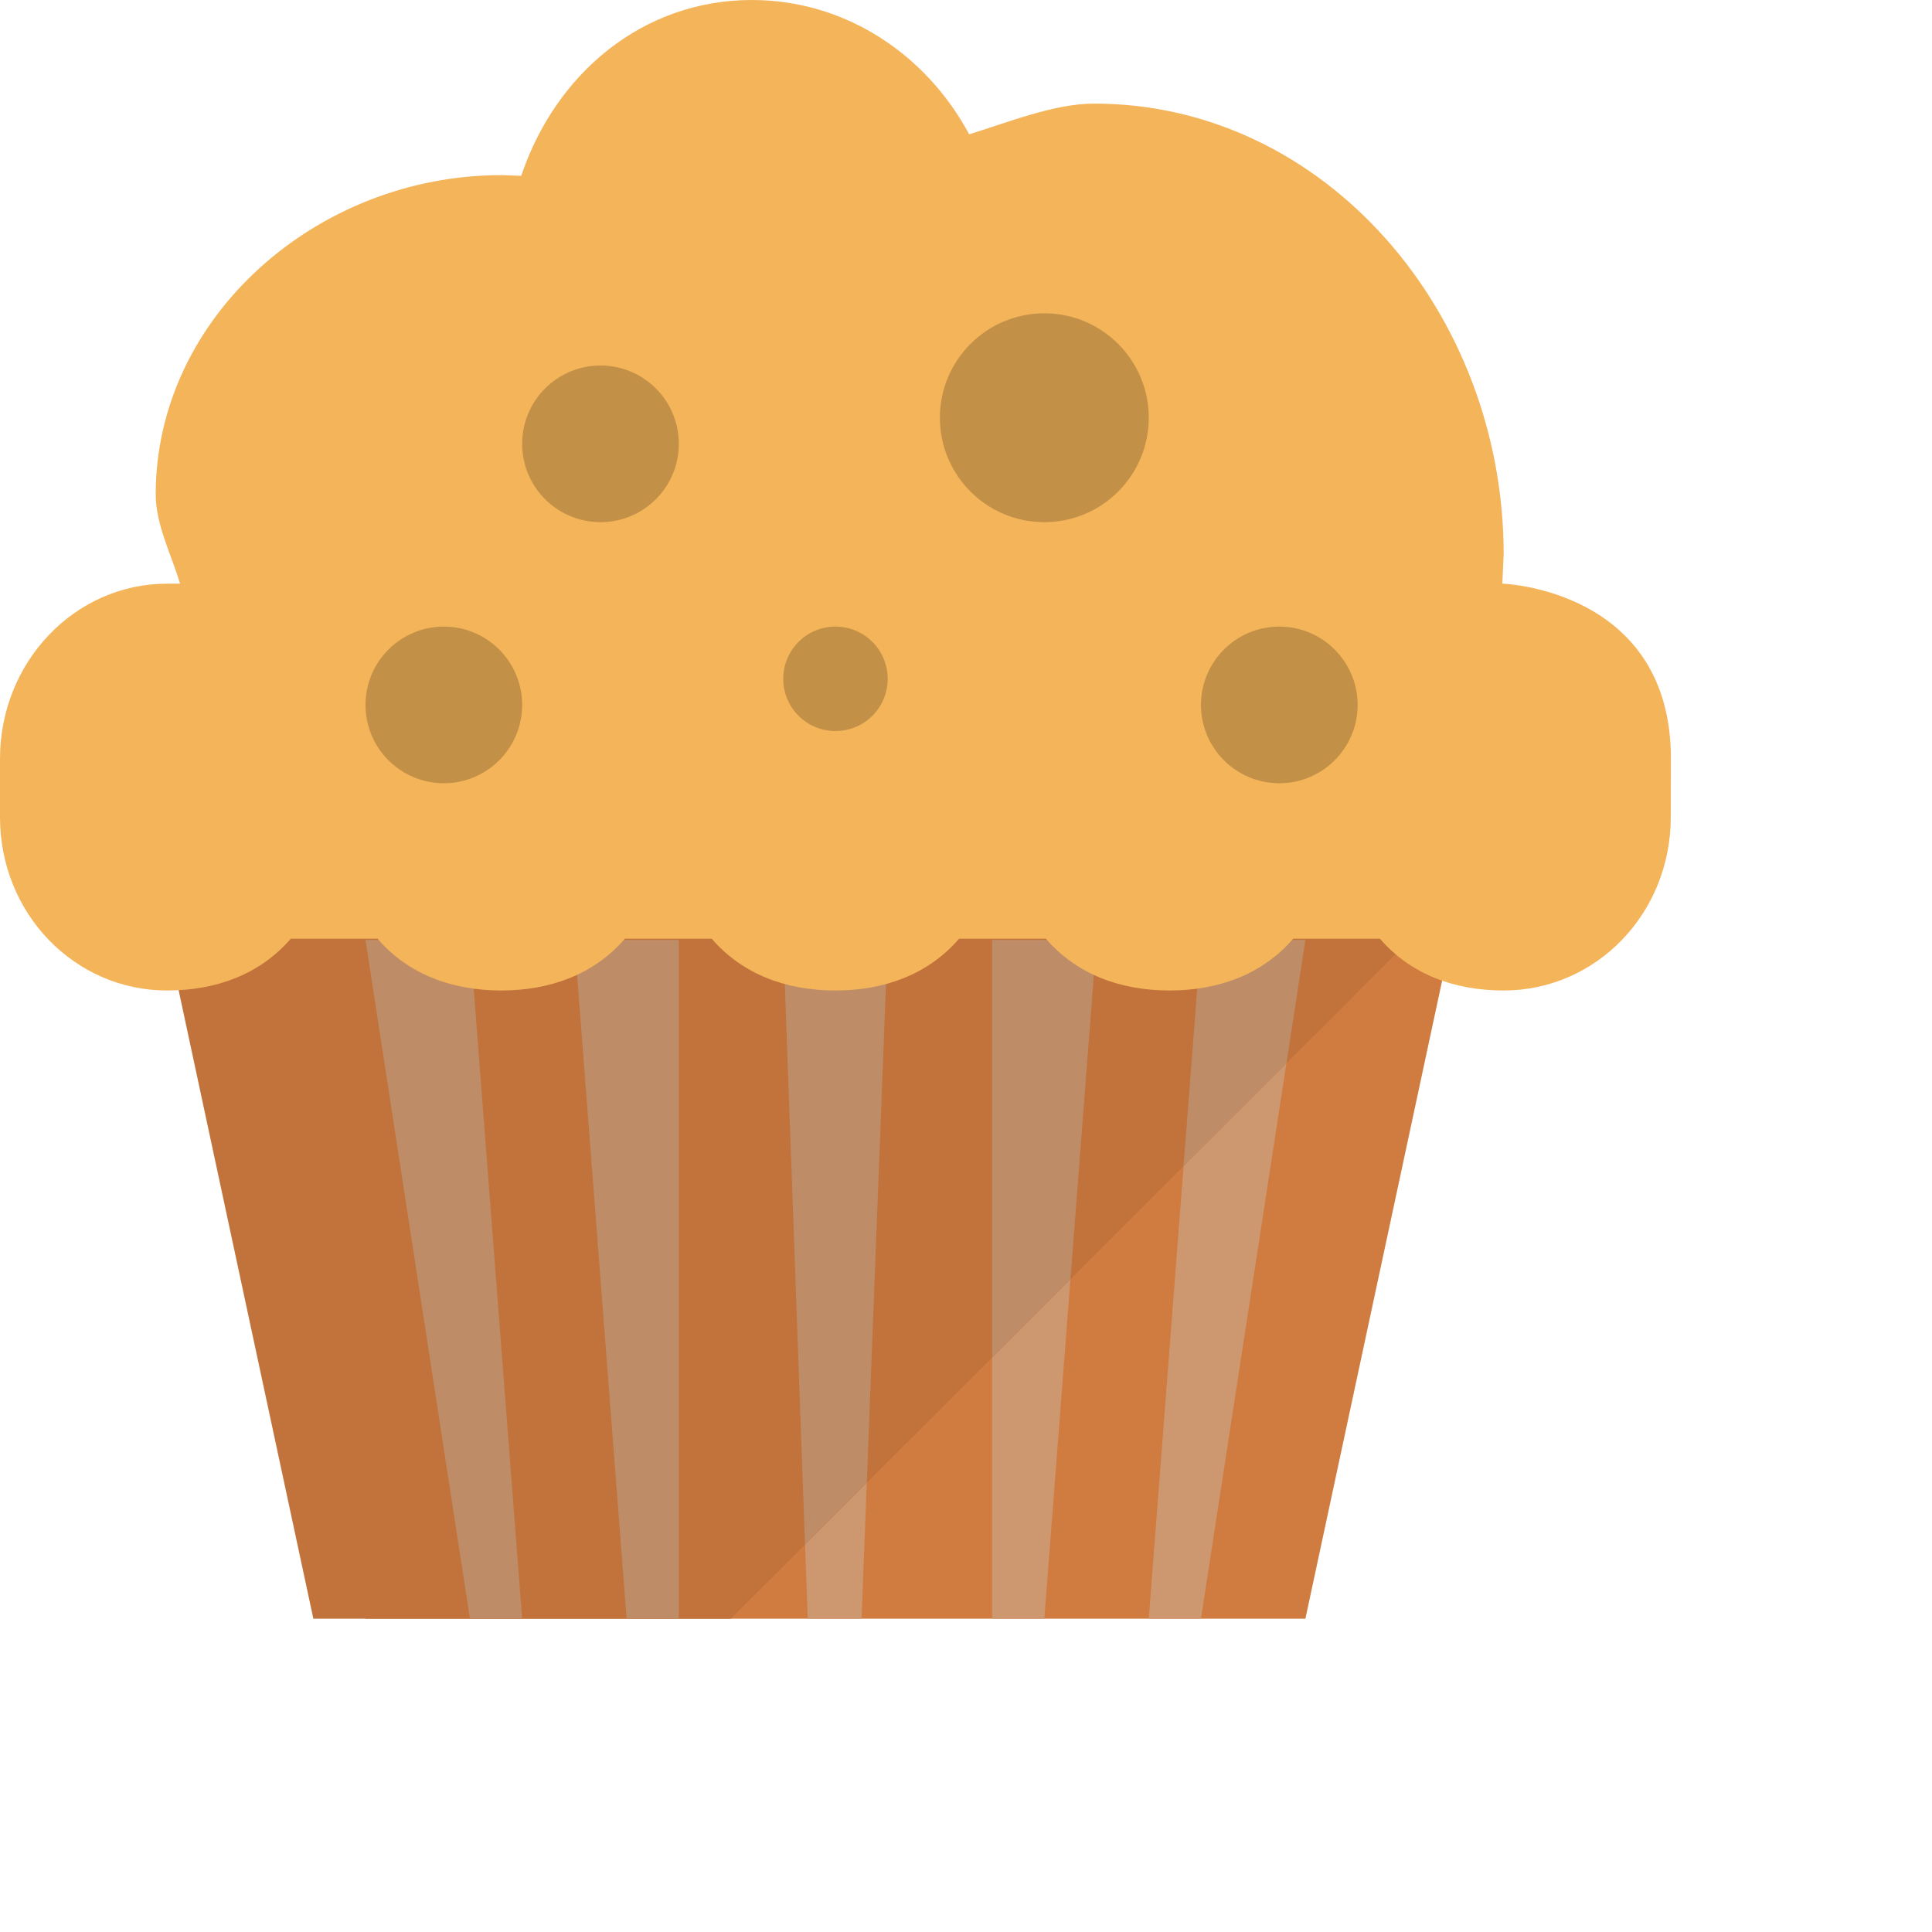
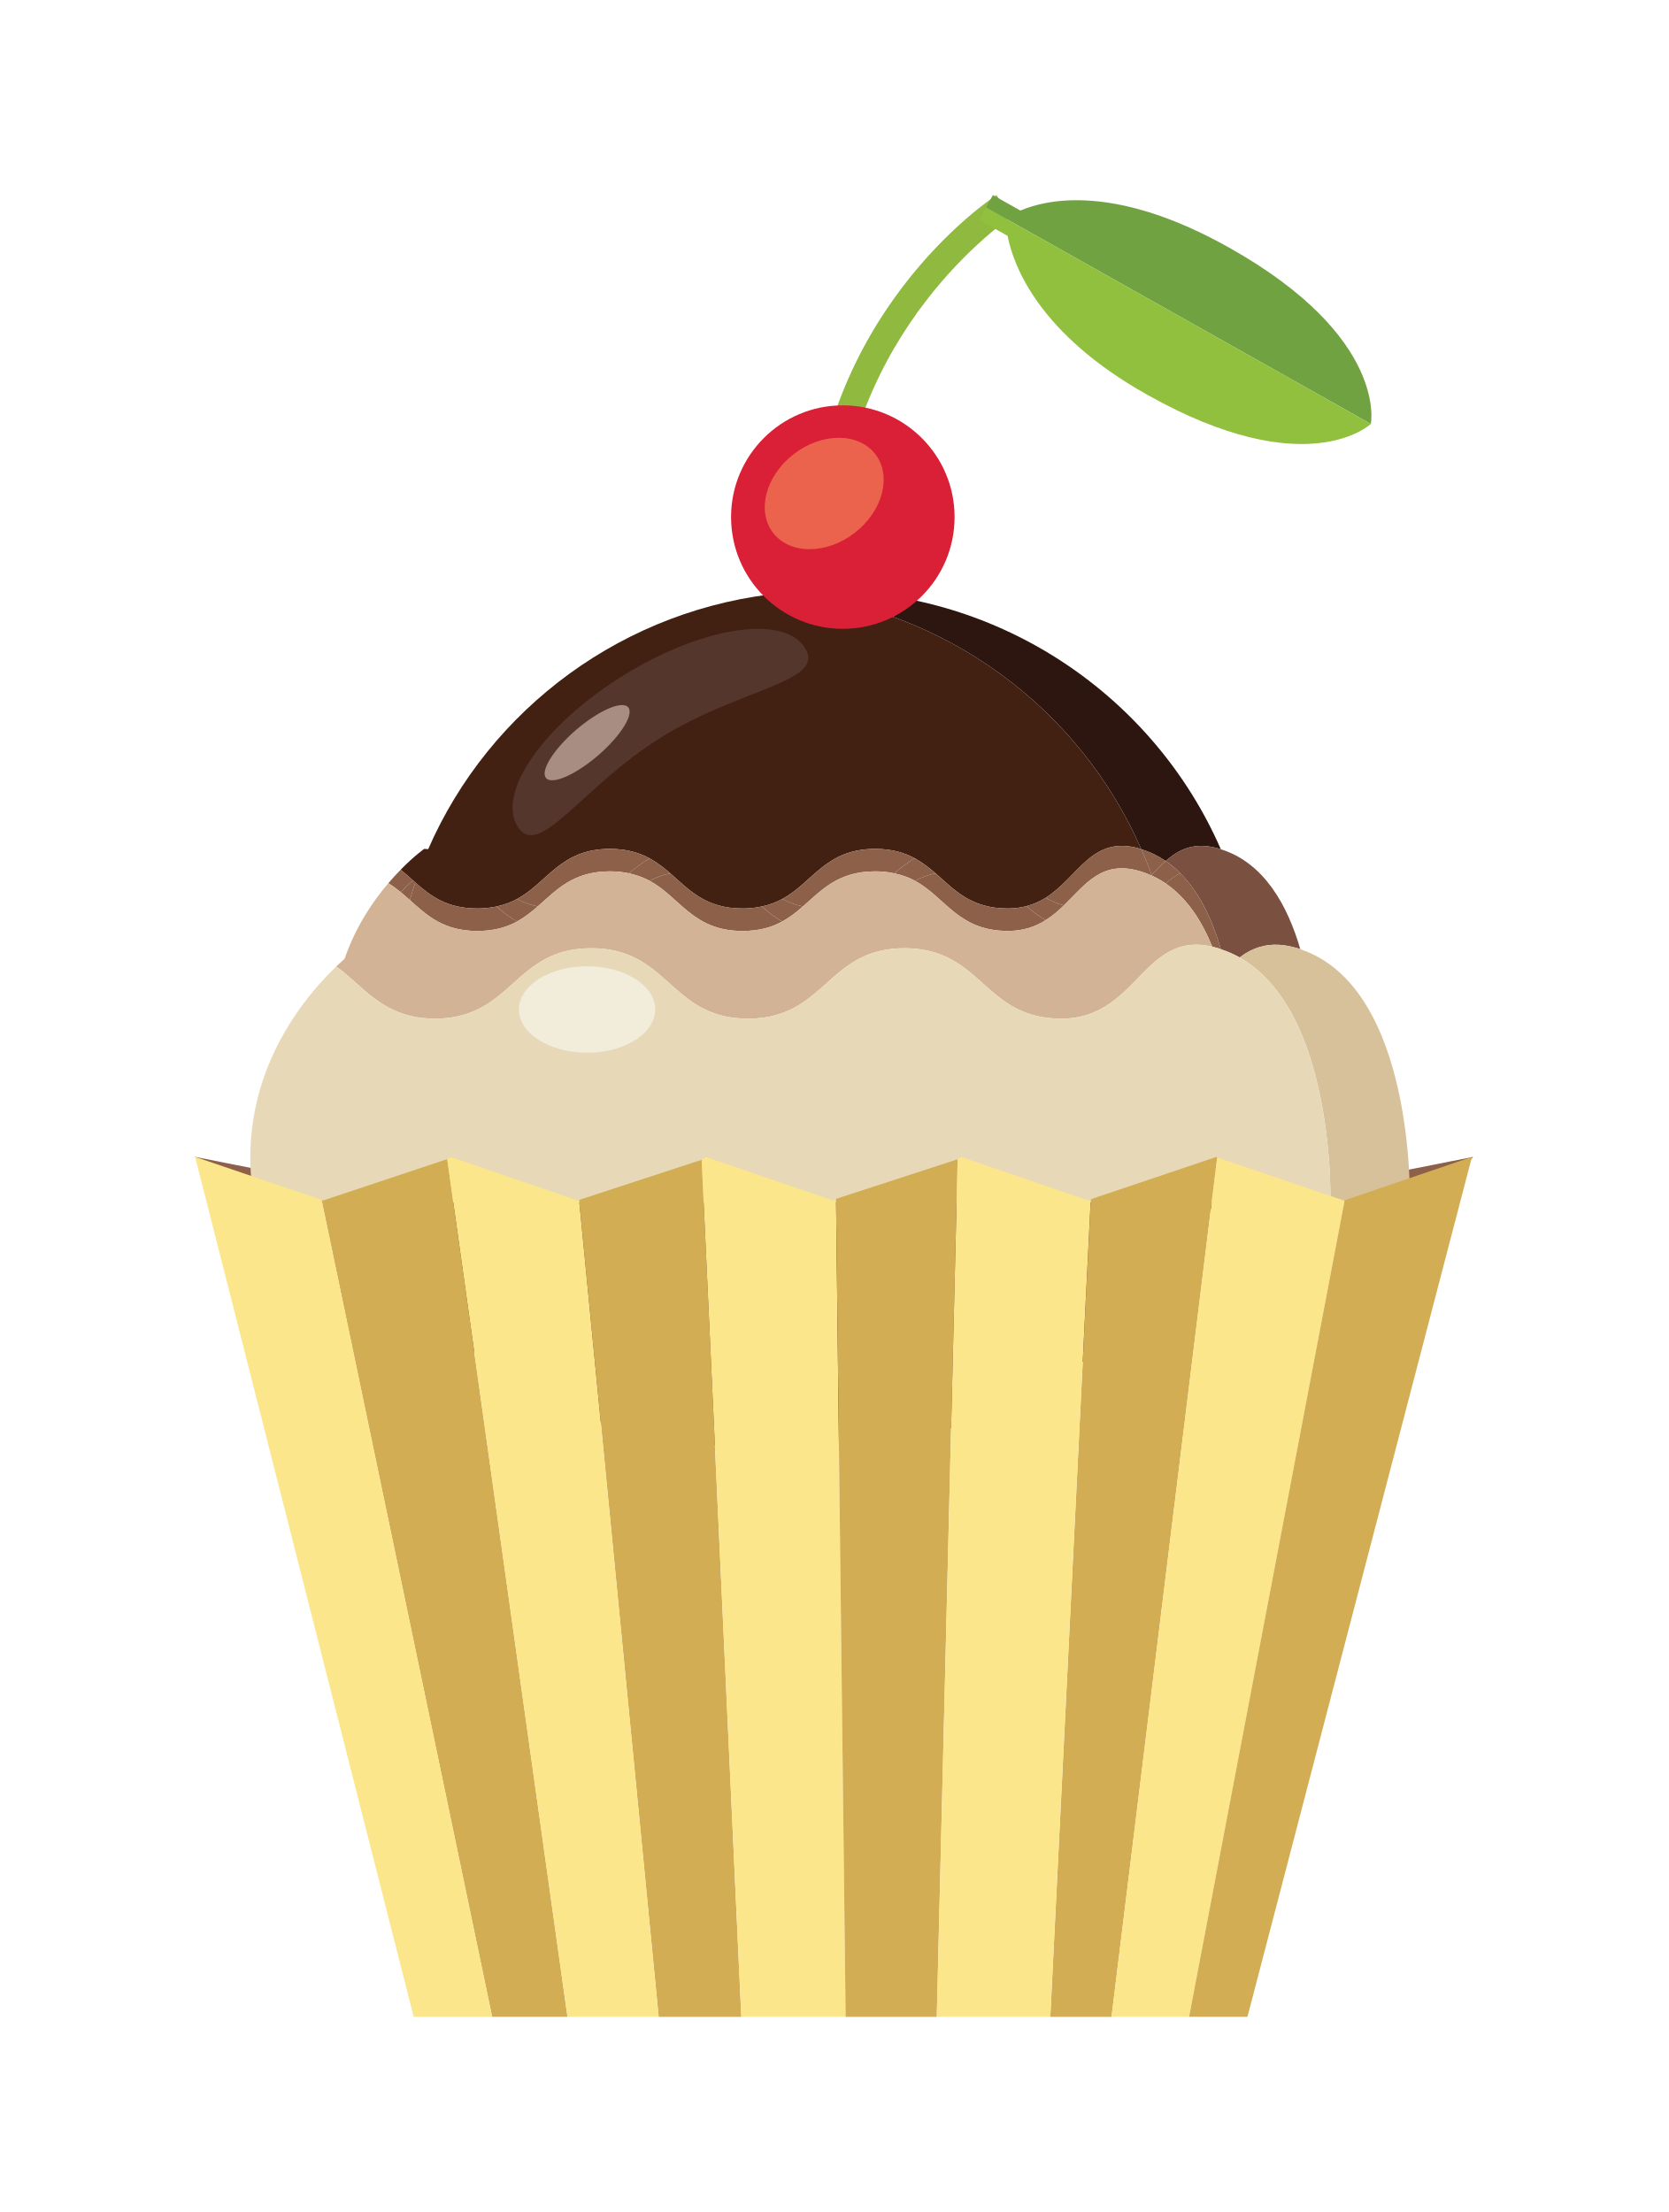
- <svg xmlns="http://www.w3.org/2000/svg" width="37" height="37">
-   <path fill="#D07C40" d="M4 17h24l-3 14h-18l-3-14z" />
-   <path fill="#CD9770" d="M15.469 31h1.031l.5-13h-2l.469 13zm-3.469 0h1v-13h-2l1 13zm-5-13l2 13h1l-1-13h-2zm12 13h1l1-13h-2v13zm4-13l-1 13h1l2-13h-2z" />
-   <path fill="#C1733B" d="M3 17l3.001 14h7.996l14.003-14h-25z" />
-   <g fill="#BF8C68">
-     <polygon points="17,18 15,18 15.417,29.58 16.6,28.397" />
-     <polygon points="11,18 12,31 13,31 13,18" />
-     <polygon points="21,18 19,18 19,25.998 20.5,24.498" />
-     <polygon points="7,18 9,31 10,31 9,18" />
-     <polygon points="25,18 23,18 22.667,22.332 24.637,20.363" />
+ <svg xmlns="http://www.w3.org/2000/svg" width="8.549mm" height="11.338mm" viewBox="0 0 8.549 11.338" version="1.1" id="svg5889">
+   <defs id="defs5883" />
+   <g id="layer1" transform="translate(-81.84079,-113.8139)">
+     <g transform="matrix(0.3527778,0,0,-0.3527778,37.90918,243.8566)" id="g6371">
+       <g transform="translate(127.3652,351.8159)" id="g2128">
+         <path id="path2130" style="fill:#8c6049;fill-opacity:1;fill-rule:nonzero;stroke:none" d="M 0,0 1.836,-0.364 1.115,-1.373 Z" />
+       </g>
+       <g transform="translate(145.9302,351.8159)" id="g2132">
+         <path id="path2134" style="fill:#8c6049;fill-opacity:1;fill-rule:nonzero;stroke:none" d="m 0,0 -1.836,-0.364 0.721,-1.009 z" />
+       </g>
+       <g transform="translate(141.1108,356.2856)" id="g2136">
+         <path id="path2138" style="fill:#2c160f;fill-opacity:1;fill-rule:nonzero;stroke:none" d="M 0,0 C 0.131,-0.04 0.248,-0.098 0.354,-0.171 0.553,0.004 0.78,0.115 1.142,0.005 1.146,0.004 1.15,0.002 1.155,0 0.192,2.208 -2.023,3.753 -4.603,3.753 -4.798,3.753 -4.99,3.744 -5.18,3.726 -2.851,3.515 -0.89,2.042 0,0" />
+       </g>
+       <g transform="translate(142.2656,356.2856)" id="g2140">
+         <path id="path2142" style="fill:#7a5140;fill-opacity:1;fill-rule:nonzero;stroke:none" d="m 0,0 c -0.005,0.002 -0.008,0.004 -0.013,0.005 -0.362,0.11 -0.589,-0.001 -0.788,-0.176 0.077,-0.051 0.147,-0.112 0.213,-0.178 0.286,-0.288 0.47,-0.692 0.589,-1.104 0.096,-0.031 0.186,-0.07 0.272,-0.119 0.051,0.038 0.103,0.072 0.159,0.1 0.164,0.081 0.353,0.114 0.597,0.056 0.028,-0.006 0.055,-0.013 0.086,-0.022 0.013,-0.003 0.026,-0.01 0.04,-0.015 C 0.97,-0.816 0.629,-0.196 0,0" />
+       </g>
+       <g transform="translate(143.4204,354.833)" id="g2144">
+         <path id="path2146" style="fill:#d7c19b;fill-opacity:1;fill-rule:nonzero;stroke:none" d="M 0,0 C -0.014,0.004 -0.026,0.011 -0.04,0.015 -0.07,0.024 -0.098,0.03 -0.126,0.037 -0.37,0.094 -0.559,0.062 -0.723,-0.02 c -0.056,-0.027 -0.108,-0.061 -0.158,-0.1 0.066,-0.037 0.13,-0.081 0.191,-0.128 0.43,-0.33 0.696,-0.865 0.862,-1.418 0.014,-0.049 0.028,-0.098 0.041,-0.147 0.249,-0.934 0.224,-1.861 0.224,-1.861 h 1.154 c 0,0 0.083,3.117 -1.591,3.674" />
+       </g>
+       <g transform="translate(141.0234,351.1592)" id="g2148">
+         <path id="path2150" style="fill:#422012;fill-opacity:1;fill-rule:nonzero;stroke:none" d="m 0,0 h -10.184 -1.153 c 1.005,-2.103 3.165,-3.557 5.668,-3.557 0.193,0 0.387,0.01 0.576,0.027 0.191,-0.017 0.383,-0.027 0.578,-0.027 2.502,0 4.661,1.454 5.668,3.557 z" />
+       </g>
+       <g transform="translate(130.564,355.8032)" id="g2152">
+         <path id="path2154" style="fill:#422012;fill-opacity:1;fill-rule:nonzero;stroke:none" d="m 0,0 c 0.222,-0.197 0.46,-0.378 0.902,-0.378 0.103,0 0.194,0.011 0.278,0.029 0.112,0.024 0.211,0.062 0.299,0.109 0.446,0.244 0.629,0.728 1.349,0.728 0.243,0 0.425,-0.056 0.576,-0.138 0.113,-0.062 0.209,-0.138 0.3,-0.217 0.274,-0.24 0.511,-0.511 1.05,-0.511 0.104,0 0.195,0.011 0.278,0.029 0.114,0.024 0.212,0.062 0.299,0.109 0.448,0.244 0.63,0.728 1.351,0.728 0.243,0 0.424,-0.056 0.576,-0.138 0.112,-0.062 0.208,-0.138 0.3,-0.217 0.274,-0.24 0.511,-0.511 1.05,-0.511 0.1,0 0.189,0.013 0.271,0.034 0.104,0.028 0.195,0.07 0.277,0.121 C 9.64,0.081 9.829,0.701 10.535,0.488 10.541,0.487 10.543,0.484 10.547,0.482 9.657,2.524 7.696,3.998 5.367,4.208 3.038,3.998 1.077,2.524 0.187,0.484 0.167,0.485 0.149,0.488 0.129,0.488 c 0,0 -0.148,-0.104 -0.342,-0.303 C -0.151,0.136 -0.092,0.083 -0.034,0.03 -0.022,0.02 -0.011,0.01 0,0" />
+       </g>
+       <g transform="translate(141.4644,356.1147)" id="g2156">
+         <path id="path2158" style="fill:#8c6049;fill-opacity:1;fill-rule:nonzero;stroke:none" d="M 0,0 C -0.106,0.073 -0.223,0.131 -0.354,0.171 -0.3,0.05 -0.25,-0.073 -0.205,-0.199 -0.137,-0.128 -0.07,-0.06 0,0" />
+       </g>
+       <g transform="translate(141.2598,355.9155)" id="g2160">
+         <path id="path2162" style="fill:#8c6049;fill-opacity:1;fill-rule:nonzero;stroke:none" d="m 0,0 c 0.002,-0.005 0.002,-0.01 0.005,-0.014 0.071,-0.032 0.136,-0.069 0.2,-0.112 0.066,0.058 0.136,0.109 0.213,0.147 C 0.352,0.087 0.282,0.148 0.205,0.199 0.134,0.139 0.067,0.071 0,0" />
+       </g>
+       <g transform="translate(142.1411,354.8701)" id="g2164">
+         <path id="path2166" style="fill:#8c6049;fill-opacity:1;fill-rule:nonzero;stroke:none" d="M 0,0 C 0.029,-0.007 0.056,-0.013 0.085,-0.022 0.099,-0.026 0.111,-0.033 0.126,-0.037 0.006,0.375 -0.178,0.779 -0.463,1.067 -0.541,1.029 -0.611,0.978 -0.677,0.919 -0.366,0.707 -0.15,0.371 0,0" />
+       </g>
+       <g transform="translate(137.2456,355.9648)" id="g2168">
+         <path id="path2170" style="fill:#8c6049;fill-opacity:1;fill-rule:nonzero;stroke:none" d="M 0,0 C 0.103,0 0.194,-0.011 0.276,-0.029 0.37,0.05 0.464,0.126 0.576,0.188 0.425,0.271 0.244,0.326 0,0.326 c -0.72,0 -0.902,-0.483 -1.351,-0.728 0.088,-0.047 0.187,-0.085 0.3,-0.108 C -0.777,-0.271 -0.54,0 0,0" />
+       </g>
+       <g transform="translate(133.3916,355.9648)" id="g2172">
+         <path id="path2174" style="fill:#8c6049;fill-opacity:1;fill-rule:nonzero;stroke:none" d="M 0,0 C 0.104,0 0.195,-0.011 0.278,-0.029 0.37,0.05 0.465,0.126 0.577,0.188 0.425,0.271 0.244,0.326 0,0.326 c -0.719,0 -0.902,-0.483 -1.349,-0.728 0.087,-0.047 0.185,-0.085 0.299,-0.108 C -0.776,-0.271 -0.539,0 0,0" />
+       </g>
+       <g transform="translate(141.0986,355.9648)" id="g2176">
+         <path id="path2178" style="fill:#8c6049;fill-opacity:1;fill-rule:nonzero;stroke:none" d="m 0,0 c 0.054,-0.016 0.104,-0.036 0.153,-0.058 0.002,0.003 0.006,0.006 0.008,0.009 C 0.116,0.077 0.066,0.2 0.012,0.321 0.008,0.323 0.006,0.325 0,0.326 -0.706,0.54 -0.895,-0.081 -1.378,-0.384 -1.3,-0.431 -1.213,-0.469 -1.114,-0.495 -0.797,-0.189 -0.562,0.17 0,0" />
+       </g>
+       <g transform="translate(130.5303,355.833)" id="g2180">
+         <path id="path2182" style="fill:#8c6049;fill-opacity:1;fill-rule:nonzero;stroke:none" d="M 0,0 C -0.059,0.053 -0.117,0.106 -0.179,0.155 -0.235,0.099 -0.296,0.033 -0.358,-0.04 -0.294,-0.081 -0.235,-0.124 -0.179,-0.17 -0.112,-0.102 -0.051,-0.045 0,0" />
+       </g>
+       <g transform="translate(133.9683,355.8271)" id="g2184">
+         <path id="path2186" style="fill:#8c6049;fill-opacity:1;fill-rule:nonzero;stroke:none" d="M 0,0 C 0.087,0.047 0.187,0.084 0.299,0.109 0.208,0.188 0.112,0.264 0,0.326 -0.112,0.264 -0.207,0.188 -0.299,0.109 -0.185,0.083 -0.086,0.047 0,0" />
+       </g>
+       <g transform="translate(139.7202,355.2549)" id="g2188">
+         <path id="path2190" style="fill:#8c6049;fill-opacity:1;fill-rule:nonzero;stroke:none" d="M 0,0 C 0.098,0.062 0.185,0.136 0.265,0.215 0.165,0.241 0.079,0.279 0,0.326 -0.083,0.274 -0.173,0.232 -0.277,0.205 -0.191,0.129 -0.103,0.06 0,0" />
+       </g>
+       <g transform="translate(141.2598,355.9155)" id="g2192">
+         <path id="path2194" style="fill:#8c6049;fill-opacity:1;fill-rule:nonzero;stroke:none" d="M 0,0 C -0.002,-0.002 -0.006,-0.005 -0.008,-0.008 -0.004,-0.01 0,-0.012 0.005,-0.014 0.002,-0.01 0.002,-0.005 0,0" />
+       </g>
+       <g transform="translate(135.895,355.2363)" id="g2196">
+         <path id="path2198" style="fill:#8c6049;fill-opacity:1;fill-rule:nonzero;stroke:none" d="M 0,0 C 0.112,0.062 0.208,0.139 0.299,0.218 0.187,0.242 0.088,0.28 0,0.327 -0.087,0.28 -0.186,0.242 -0.299,0.218 -0.207,0.139 -0.112,0.062 0,0" />
+       </g>
+       <g transform="translate(137.8218,355.8276)" id="g2200">
+         <path id="path2202" style="fill:#8c6049;fill-opacity:1;fill-rule:nonzero;stroke:none" d="M 0,0 C 0.087,0.047 0.187,0.084 0.3,0.108 0.208,0.187 0.112,0.264 0,0.325 -0.112,0.264 -0.207,0.187 -0.3,0.108 -0.186,0.084 -0.086,0.047 0,0" />
+       </g>
+       <g transform="translate(132.043,355.2363)" id="g2204">
+         <path id="path2206" style="fill:#8c6049;fill-opacity:1;fill-rule:nonzero;stroke:none" d="M 0,0 C 0.111,0.062 0.208,0.139 0.299,0.218 0.185,0.242 0.086,0.28 0,0.327 -0.088,0.28 -0.187,0.242 -0.299,0.218 -0.208,0.139 -0.113,0.062 0,0" />
+       </g>
+       <g transform="translate(130.564,355.8032)" id="g2208">
+         <path id="path2210" style="fill:#8c6049;fill-opacity:1;fill-rule:nonzero;stroke:none" d="M 0,0 C -0.011,0.01 -0.022,0.02 -0.034,0.03 -0.085,-0.016 -0.146,-0.072 -0.213,-0.14 -0.168,-0.178 -0.124,-0.216 -0.08,-0.255 -0.055,-0.168 -0.028,-0.084 0,0" />
+       </g>
+       <g transform="translate(139.7202,355.2549)" id="g2212">
+         <path id="path2214" style="fill:#8c6049;fill-opacity:1;fill-rule:nonzero;stroke:none" d="M 0,0 C -0.103,0.06 -0.191,0.129 -0.277,0.205 -0.359,0.183 -0.448,0.17 -0.548,0.17 -1.087,0.17 -1.325,0.441 -1.599,0.681 -1.712,0.657 -1.811,0.62 -1.898,0.573 c 0.448,-0.245 0.63,-0.729 1.35,-0.729 0.226,0 0.401,0.063 0.548,0.156" />
+       </g>
+       <g transform="translate(135.895,355.2363)" id="g2216">
+         <path id="path2218" style="fill:#8c6049;fill-opacity:1;fill-rule:nonzero;stroke:none" d="M 0,0 C -0.112,0.062 -0.207,0.139 -0.299,0.218 -0.382,0.2 -0.473,0.189 -0.577,0.189 c -0.539,0 -0.777,0.271 -1.05,0.511 -0.113,-0.025 -0.212,-0.062 -0.3,-0.109 0.448,-0.245 0.631,-0.729 1.35,-0.729 0.244,0 0.426,0.055 0.577,0.138" />
+       </g>
+       <g transform="translate(130.564,355.8032)" id="g2220">
+         <path id="path2222" style="fill:#8c6049;fill-opacity:1;fill-rule:nonzero;stroke:none" d="m 0,0 c -0.028,-0.084 -0.055,-0.168 -0.08,-0.255 0.247,-0.222 0.488,-0.45 0.982,-0.45 0.243,0 0.426,0.056 0.577,0.138 C 1.366,-0.504 1.271,-0.428 1.18,-0.349 1.096,-0.367 1.005,-0.378 0.902,-0.378 0.46,-0.378 0.222,-0.197 0,0" />
+       </g>
+       <g transform="translate(141.4644,355.7896)" id="g2224">
+         <path id="path2226" style="fill:#d3b396;fill-opacity:1;fill-rule:nonzero;stroke:none" d="m 0,0 c -0.063,0.043 -0.129,0.08 -0.199,0.112 -0.006,0.002 -0.009,0.004 -0.013,0.006 -0.049,0.022 -0.1,0.042 -0.154,0.057 -0.562,0.17 -0.797,-0.189 -1.113,-0.495 -0.081,-0.079 -0.167,-0.153 -0.265,-0.215 -0.148,-0.093 -0.322,-0.156 -0.548,-0.156 -0.72,0 -0.902,0.484 -1.351,0.729 -0.086,0.047 -0.186,0.084 -0.299,0.108 -0.083,0.018 -0.174,0.029 -0.277,0.029 -0.54,0 -0.777,-0.271 -1.051,-0.51 -0.091,-0.08 -0.187,-0.156 -0.299,-0.218 -0.152,-0.083 -0.333,-0.138 -0.577,-0.138 -0.719,0 -0.902,0.483 -1.35,0.729 -0.087,0.046 -0.185,0.083 -0.299,0.108 -0.083,0.018 -0.174,0.029 -0.278,0.029 -0.539,0 -0.776,-0.271 -1.05,-0.51 -0.091,-0.08 -0.188,-0.156 -0.298,-0.218 -0.152,-0.083 -0.335,-0.138 -0.578,-0.138 -0.493,0 -0.734,0.228 -0.981,0.45 -0.044,0.039 -0.088,0.077 -0.133,0.115 -0.056,0.046 -0.116,0.089 -0.179,0.129 -0.228,-0.266 -0.477,-0.636 -0.636,-1.099 -0.036,-0.031 -0.077,-0.07 -0.122,-0.112 0.025,-0.018 0.048,-0.034 0.071,-0.052 0.029,-0.023 0.057,-0.045 0.084,-0.07 0.211,-0.179 0.4,-0.379 0.671,-0.506 0.164,-0.077 0.357,-0.129 0.608,-0.129 0.235,0 0.419,0.045 0.577,0.114 0.607,0.266 0.795,0.909 1.698,0.909 0.234,0 0.419,-0.044 0.576,-0.114 0.608,-0.266 0.796,-0.909 1.699,-0.909 0.235,0 0.42,0.045 0.577,0.114 0.608,0.266 0.796,0.909 1.698,0.909 0.235,0 0.419,-0.044 0.577,-0.114 0.609,-0.266 0.797,-0.909 1.7,-0.909 0.217,0 0.394,0.05 0.548,0.128 0.437,0.221 0.669,0.672 1.047,0.861 0.163,0.081 0.352,0.114 0.596,0.057 C 0.527,-0.549 0.311,-0.213 0,0" />
+       </g>
+       <g transform="translate(143.6338,353.0195)" id="g2228">
+         <path id="path2230" style="fill:#e7d8b7;fill-opacity:1;fill-rule:nonzero;stroke:none" d="M 0,0 C -0.013,0.049 -0.027,0.099 -0.042,0.148 -0.208,0.701 -0.474,1.236 -0.904,1.566 -0.965,1.613 -1.028,1.657 -1.095,1.694 -1.181,1.743 -1.271,1.782 -1.367,1.813 -1.381,1.818 -1.394,1.825 -1.408,1.828 -1.437,1.837 -1.464,1.844 -1.493,1.851 -1.737,1.908 -1.926,1.875 -2.089,1.794 -2.466,1.605 -2.699,1.154 -3.135,0.933 -3.289,0.855 -3.466,0.805 -3.683,0.805 c -0.903,0 -1.091,0.643 -1.7,0.909 -0.158,0.07 -0.343,0.114 -0.577,0.114 -0.903,0 -1.091,-0.643 -1.698,-0.909 C -7.816,0.85 -8,0.805 -8.235,0.805 c -0.904,0 -1.092,0.643 -1.699,0.909 -0.158,0.07 -0.343,0.114 -0.577,0.114 -0.902,0 -1.091,-0.643 -1.697,-0.909 -0.158,-0.069 -0.343,-0.114 -0.578,-0.114 -0.25,0 -0.443,0.052 -0.608,0.129 -0.271,0.127 -0.46,0.327 -0.67,0.506 -0.028,0.025 -0.056,0.047 -0.084,0.07 -0.023,0.018 -0.047,0.034 -0.071,0.052 -0.094,-0.09 -0.202,-0.202 -0.316,-0.337 -0.23,-0.272 -0.478,-0.633 -0.66,-1.077 -0.044,-0.104 -0.082,-0.212 -0.117,-0.325 -0.147,-0.483 -0.209,-1.047 -0.098,-1.683 h 1.462 1.154 10.184 1.152 1.682 c 0,0 0.025,0.926 -0.224,1.86" />
+       </g>
+       <g transform="translate(134.0498,353.9575)" id="g2232">
+         <path id="path2234" style="fill:#f2edda;fill-opacity:1;fill-rule:nonzero;stroke:none" d="m 0,0 c 0,-0.347 -0.444,-0.628 -0.99,-0.628 -0.548,0 -0.991,0.281 -0.991,0.628 0,0.347 0.443,0.628 0.991,0.628 C -0.444,0.628 0,0.347 0,0" />
+       </g>
+       <g transform="translate(136.2256,359.2095)" id="g2236">
+         <path id="path2238" style="fill:#54362c;fill-opacity:1;fill-rule:nonzero;stroke:none" d="m 0,0 c 0.307,-0.495 -0.934,-0.581 -2.088,-1.297 -1.154,-0.717 -1.781,-1.791 -2.088,-1.297 -0.307,0.494 0.379,1.477 1.531,2.192 C -1.491,0.314 -0.307,0.494 0,0" />
+       </g>
+       <g transform="translate(133.2192,357.6489)" id="g2240">
+         <path id="path2242" style="fill:#a88d82;fill-opacity:1;fill-rule:nonzero;stroke:none" d="m 0,0 c -0.33,-0.283 -0.668,-0.431 -0.756,-0.329 -0.088,0.103 0.108,0.416 0.436,0.7 C 0.01,0.654 0.348,0.801 0.437,0.7 0.525,0.597 0.329,0.285 0,0" />
+       </g>
+       <g transform="translate(136.6958,360.665)" id="g2244">
+         <path id="path2246" style="fill:#8fb93f;fill-opacity:1;fill-rule:nonzero;stroke:none" d="m 0,0 -0.383,0.011 c 0.089,3.372 2.588,5.044 2.694,5.114 L 2.521,4.804 C 2.497,4.788 0.084,3.167 0,0" />
+       </g>
+       <g transform="translate(142.3926,365.0234)" id="g2248">
+         <path id="path2250" style="fill:#71a241;fill-opacity:1;fill-rule:nonzero;stroke:none" d="m 0,0 c -1.644,0.925 -2.635,0.714 -3.039,0.542 l -0.399,0.225 -0.1,-0.18 5.59,-3.145 c 0,0 0.259,1.257 -2.052,2.558" />
+       </g>
+       <g transform="translate(144.4448,362.4658)" id="g2252">
+         <path id="path2254" style="fill:#90c03e;fill-opacity:1;fill-rule:nonzero;stroke:none" d="M 0,0 -5.59,3.145 -5.691,2.966 -5.277,2.732 C -5.188,2.283 -4.816,1.305 -3.251,0.425 -0.923,-0.885 0,0 0,0" />
+       </g>
+       <g transform="translate(138.3979,361.1123)" id="g2256">
+         <path id="path2258" style="fill:#da2036;fill-opacity:1;fill-rule:nonzero;stroke:none" d="m 0,0 c 0,-0.897 -0.728,-1.624 -1.624,-1.624 -0.897,0 -1.623,0.727 -1.623,1.624 0,0.896 0.726,1.623 1.623,1.623 C -0.728,1.623 0,0.896 0,0" />
+       </g>
+       <g transform="translate(137.2456,362.0269)" id="g2260">
+         <path id="path2262" style="fill:#ec634d;fill-opacity:1;fill-rule:nonzero;stroke:none" d="m 0,0 c 0.245,-0.316 0.109,-0.83 -0.3,-1.145 -0.41,-0.316 -0.94,-0.315 -1.184,0.001 -0.243,0.317 -0.109,0.83 0.301,1.145 C -0.774,0.316 -0.244,0.316 0,0" />
+       </g>
+       <g transform="translate(132.9434,351.1909)" id="g2264">
+         <path id="path2266" style="fill:#d2ad53;fill-opacity:1;fill-rule:nonzero;stroke:none" d="m 0,0 1.156,-11.87 h 1.2 L 1.781,0.583 Z" />
+       </g>
+       <g transform="translate(136.6377,351.1807)" id="g2268">
+         <path id="path2270" style="fill:#fbe68c;fill-opacity:1;fill-rule:nonzero;stroke:none" d="m 0,0 -1.854,0.635 -0.06,-0.041 0.576,-12.453 H 0.178 L 0.038,0.025 Z" />
+       </g>
+       <g transform="translate(129.2192,351.1807)" id="g2272">
+         <path id="path2274" style="fill:#d2ad53;fill-opacity:1;fill-rule:nonzero;stroke:none" d="M 0,0 -0.018,0.012 2.461,-11.859 H 3.555 L 1.808,0.603 Z" />
+       </g>
+       <g transform="translate(132.9292,351.1807)" id="g2276">
+         <path id="path2278" style="fill:#fbe68c;fill-opacity:1;fill-rule:nonzero;stroke:none" d="M 0,0 -1.855,0.635 -1.902,0.603 -0.155,-11.859 H 1.17 L 0.014,0.01 Z" />
+       </g>
+       <g transform="translate(127.3652,351.8159)" id="g2280">
+         <path id="path2282" style="fill:#fbe68c;fill-opacity:1;fill-rule:nonzero;stroke:none" d="m 0,0 v 0 l 3.175,-12.495 h 1.14 L 1.836,-0.623 Z" />
+       </g>
+       <g transform="translate(142.2017,351.8159)" id="g2284">
+         <path id="path2286" style="fill:#d2ad53;fill-opacity:1;fill-rule:nonzero;stroke:none" d="m 0,0 -1.825,-0.615 -0.588,-11.88 h 0.889 l 1.535,12.487 z" />
+       </g>
+       <g transform="translate(144.0576,351.1807)" id="g2288">
+         <path id="path2290" style="fill:#fbe68c;fill-opacity:1;fill-rule:nonzero;stroke:none" d="M 0,0 -1.845,0.627 -3.38,-11.859 h 1.127 l 2.26,11.864 z" />
+       </g>
+       <g transform="translate(136.6753,351.2061)" id="g2292">
+         <path id="path2294" style="fill:#d2ad53;fill-opacity:1;fill-rule:nonzero;stroke:none" d="M 0,0 0.14,-11.885 H 1.464 L 1.767,0.575 Z" />
+       </g>
+       <g transform="translate(140.3472,351.1807)" id="g2296">
+         <path id="path2298" style="fill:#fbe68c;fill-opacity:1;fill-rule:nonzero;stroke:none" d="m 0,0 -1.854,0.635 -0.051,-0.034 -0.303,-12.46 h 1.649 l 0.588,11.88 z" />
+       </g>
+       <g transform="translate(144.0645,351.1855)" id="g2300">
+         <path id="path2302" style="fill:#d2ad53;fill-opacity:1;fill-rule:nonzero;stroke:none" d="m 0,0 -2.26,-11.864 h 0.848 L 1.849,0.63 Z" />
+       </g>
+     </g>
  </g>
-   <path fill="#F4B459" d="M32 14.53c0-3.248-3.229-3.353-3.229-3.353l.026-.561c0-4.629-3.424-8.632-7.844-8.632-.774 0-1.681.372-2.392.588-.821-1.528-2.367-2.572-4.162-2.572-2.092 0-3.76 1.411-4.417 3.367l-.382-.013c-3.534 0-6.618 2.721-6.618 6.115 0 .582.309 1.174.466 1.709h-.248c-1.768 0-3.2 1.501-3.2 3.353v1.117c0 1.853 1.433 3.321 3.2 3.321.944 0 1.783-.312 2.369-.992h1.661c.586.681 1.426.992 2.369.992.944 0 1.783-.312 2.369-.992h1.662c.586.681 1.425.992 2.369.992.944 0 1.783-.312 2.369-.992h1.661c.587.681 1.425.992 2.369.992.943 0 1.783-.312 2.369-.992h1.66c.586.681 1.426.992 2.369.992 1.768 0 3.201-1.469 3.201-3.321l.003-1.118z" />
-   <path fill="#C39047" d="M8.5 12c-.828 0-1.5.671-1.5 1.5s.672 1.5 1.5 1.5 1.5-.672 1.5-1.5-.672-1.5-1.5-1.5zm3-5c-.828 0-1.5.671-1.5 1.5s.672 1.5 1.5 1.5 1.5-.671 1.5-1.5-.672-1.5-1.5-1.5zm8.5-1c-1.104 0-2 .896-2 2 0 1.105.896 2 2 2s2-.895 2-2c0-1.104-.896-2-2-2zm4.5 6c-.828 0-1.5.672-1.5 1.5s.672 1.5 1.5 1.5 1.5-.672 1.5-1.5-.672-1.5-1.5-1.5zm-8.5 0c-.553 0-1 .448-1 1 0 .553.447 1 1 1 .553 0 1-.447 1-1 0-.553-.447-1-1-1z" />
</svg>
